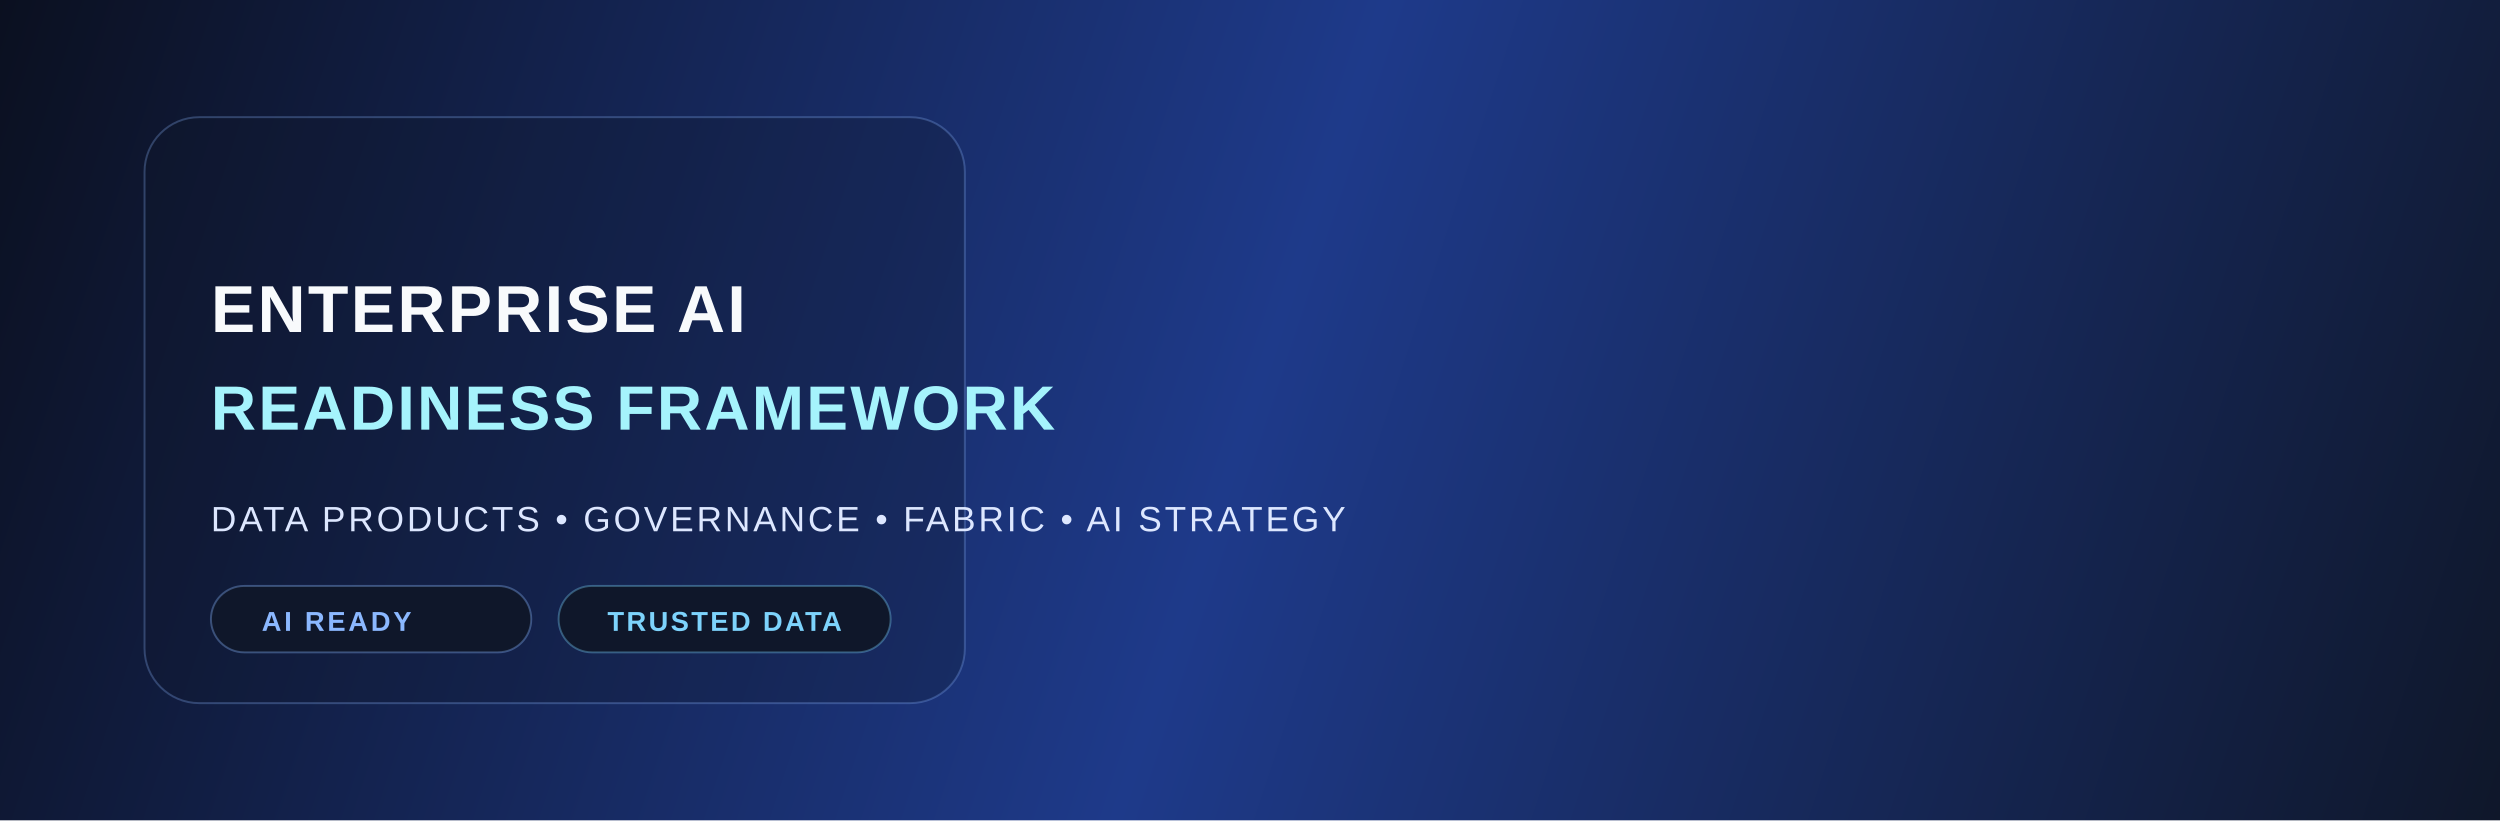
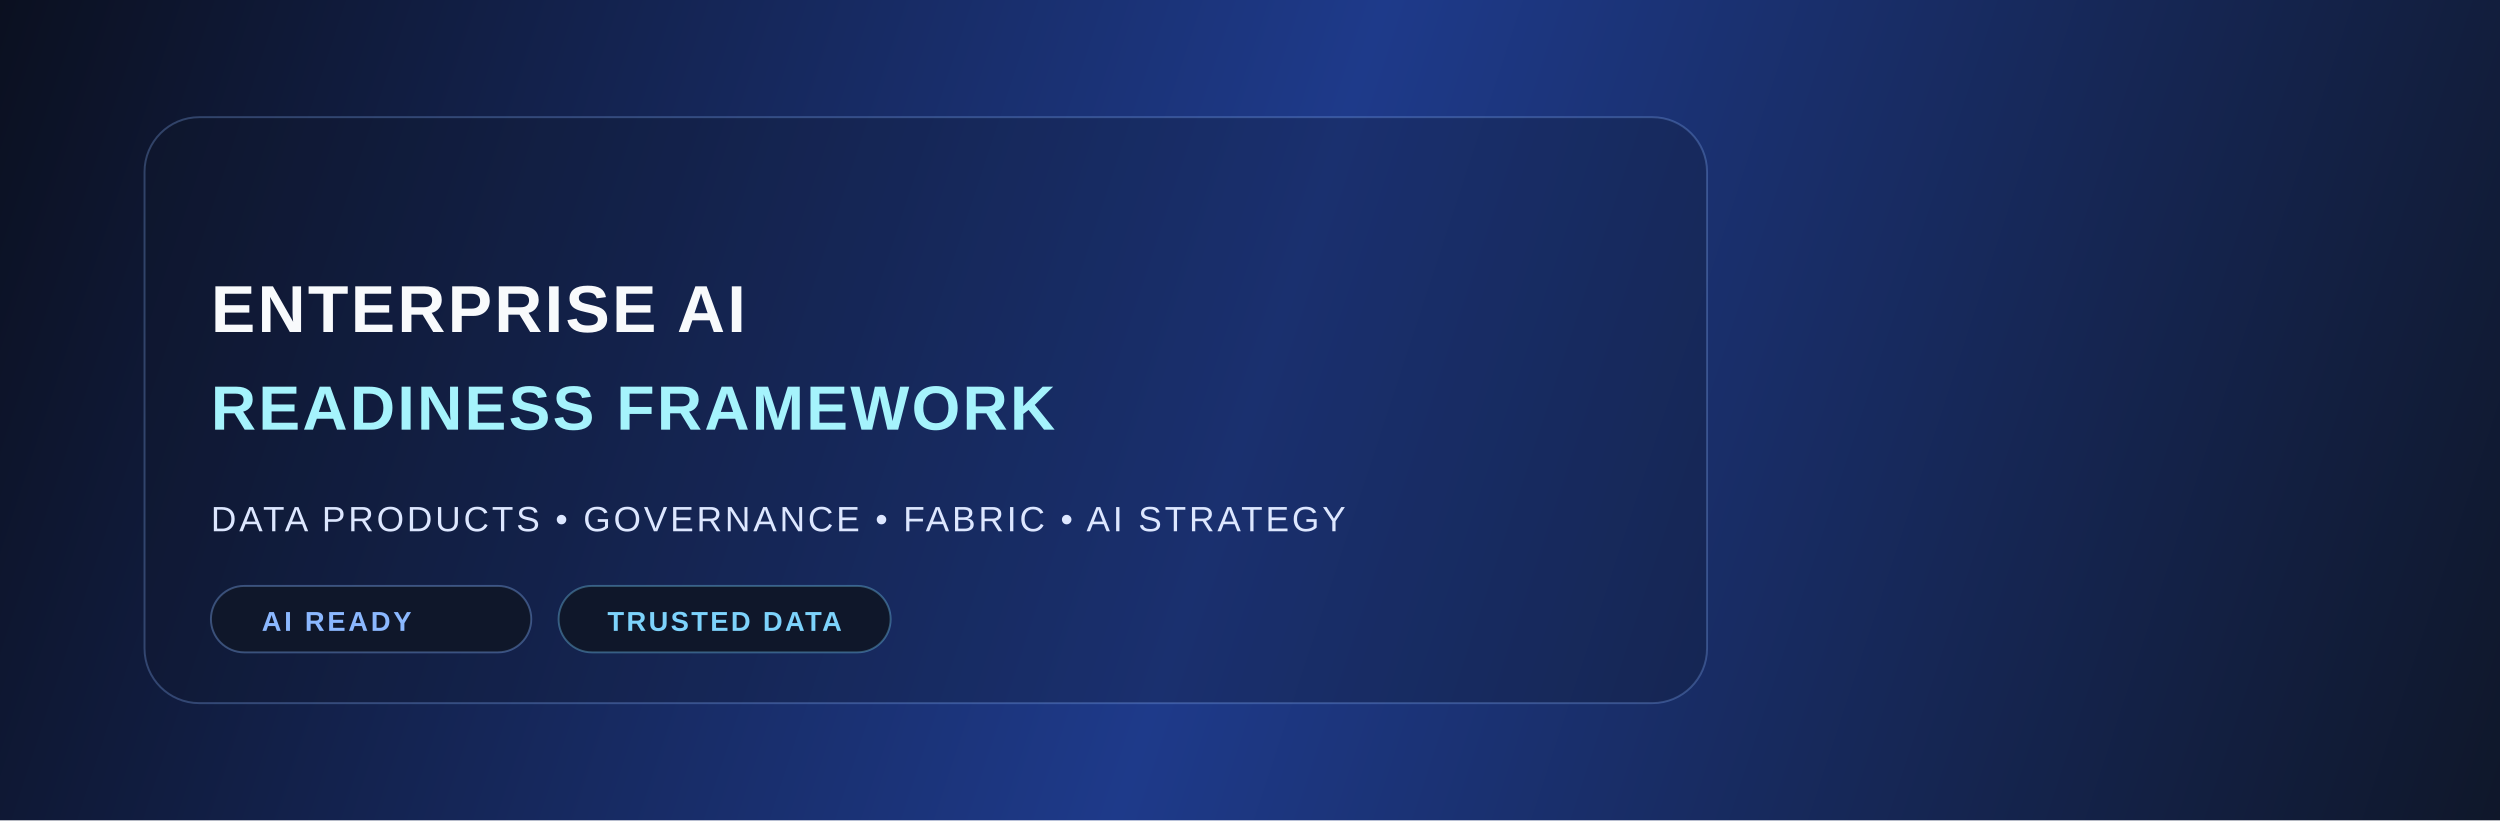
<svg xmlns="http://www.w3.org/2000/svg" width="1280" height="420" viewBox="0 0 1280 420" fill="none">
  <defs>
    <linearGradient id="bg" x1="0" y1="0" x2="1280" y2="420" gradientUnits="userSpaceOnUse">
      <stop stop-color="#0B1020" />
      <stop offset="0.5" stop-color="#1E3A8A" />
      <stop offset="1" stop-color="#0F172A" />
    </linearGradient>
  </defs>
  <rect width="1280" height="420" fill="url(#bg)" />
-   <rect x="74" y="60" width="420" height="300" rx="28" fill="#0F172A" fill-opacity="0.28" stroke="#8BB8FF" stroke-opacity="0.28" />
+   <rect x="74" y="60" width="800" height="300" rx="28" fill="#0F172A" fill-opacity="0.28" stroke="#8BB8FF" stroke-opacity="0.28" />
  <text x="108" y="170" fill="#F8FAFC" font-family="Segoe UI, Arial, sans-serif" font-size="34" font-weight="700" letter-spacing="1.2">ENTERPRISE AI</text>
  <text x="108" y="220" fill="#A5F3FC" font-family="Segoe UI, Arial, sans-serif" font-size="32" font-weight="700" letter-spacing="1.2">READINESS FRAMEWORK</text>
  <text x="108" y="272" fill="#DDE7FF" font-family="Segoe UI, Arial, sans-serif" font-size="18" letter-spacing="1.5">DATA PRODUCTS • GOVERNANCE • FABRIC • AI STRATEGY</text>
  <g>
    <rect x="108" y="300" width="164" height="34" rx="17" fill="#0F172A" stroke="#8BB8FF" stroke-opacity="0.35" />
    <text x="134" y="323" fill="#8BB8FF" font-family="Segoe UI, Arial, sans-serif" font-size="14" font-weight="700" letter-spacing="1.4">AI READY</text>
    <rect x="286" y="300" width="170" height="34" rx="17" fill="#0F172A" stroke="#7DD3FC" stroke-opacity="0.35" />
    <text x="311" y="323" fill="#7DD3FC" font-family="Segoe UI, Arial, sans-serif" font-size="14" font-weight="700" letter-spacing="1.2">TRUSTED DATA</text>
  </g>
</svg>
